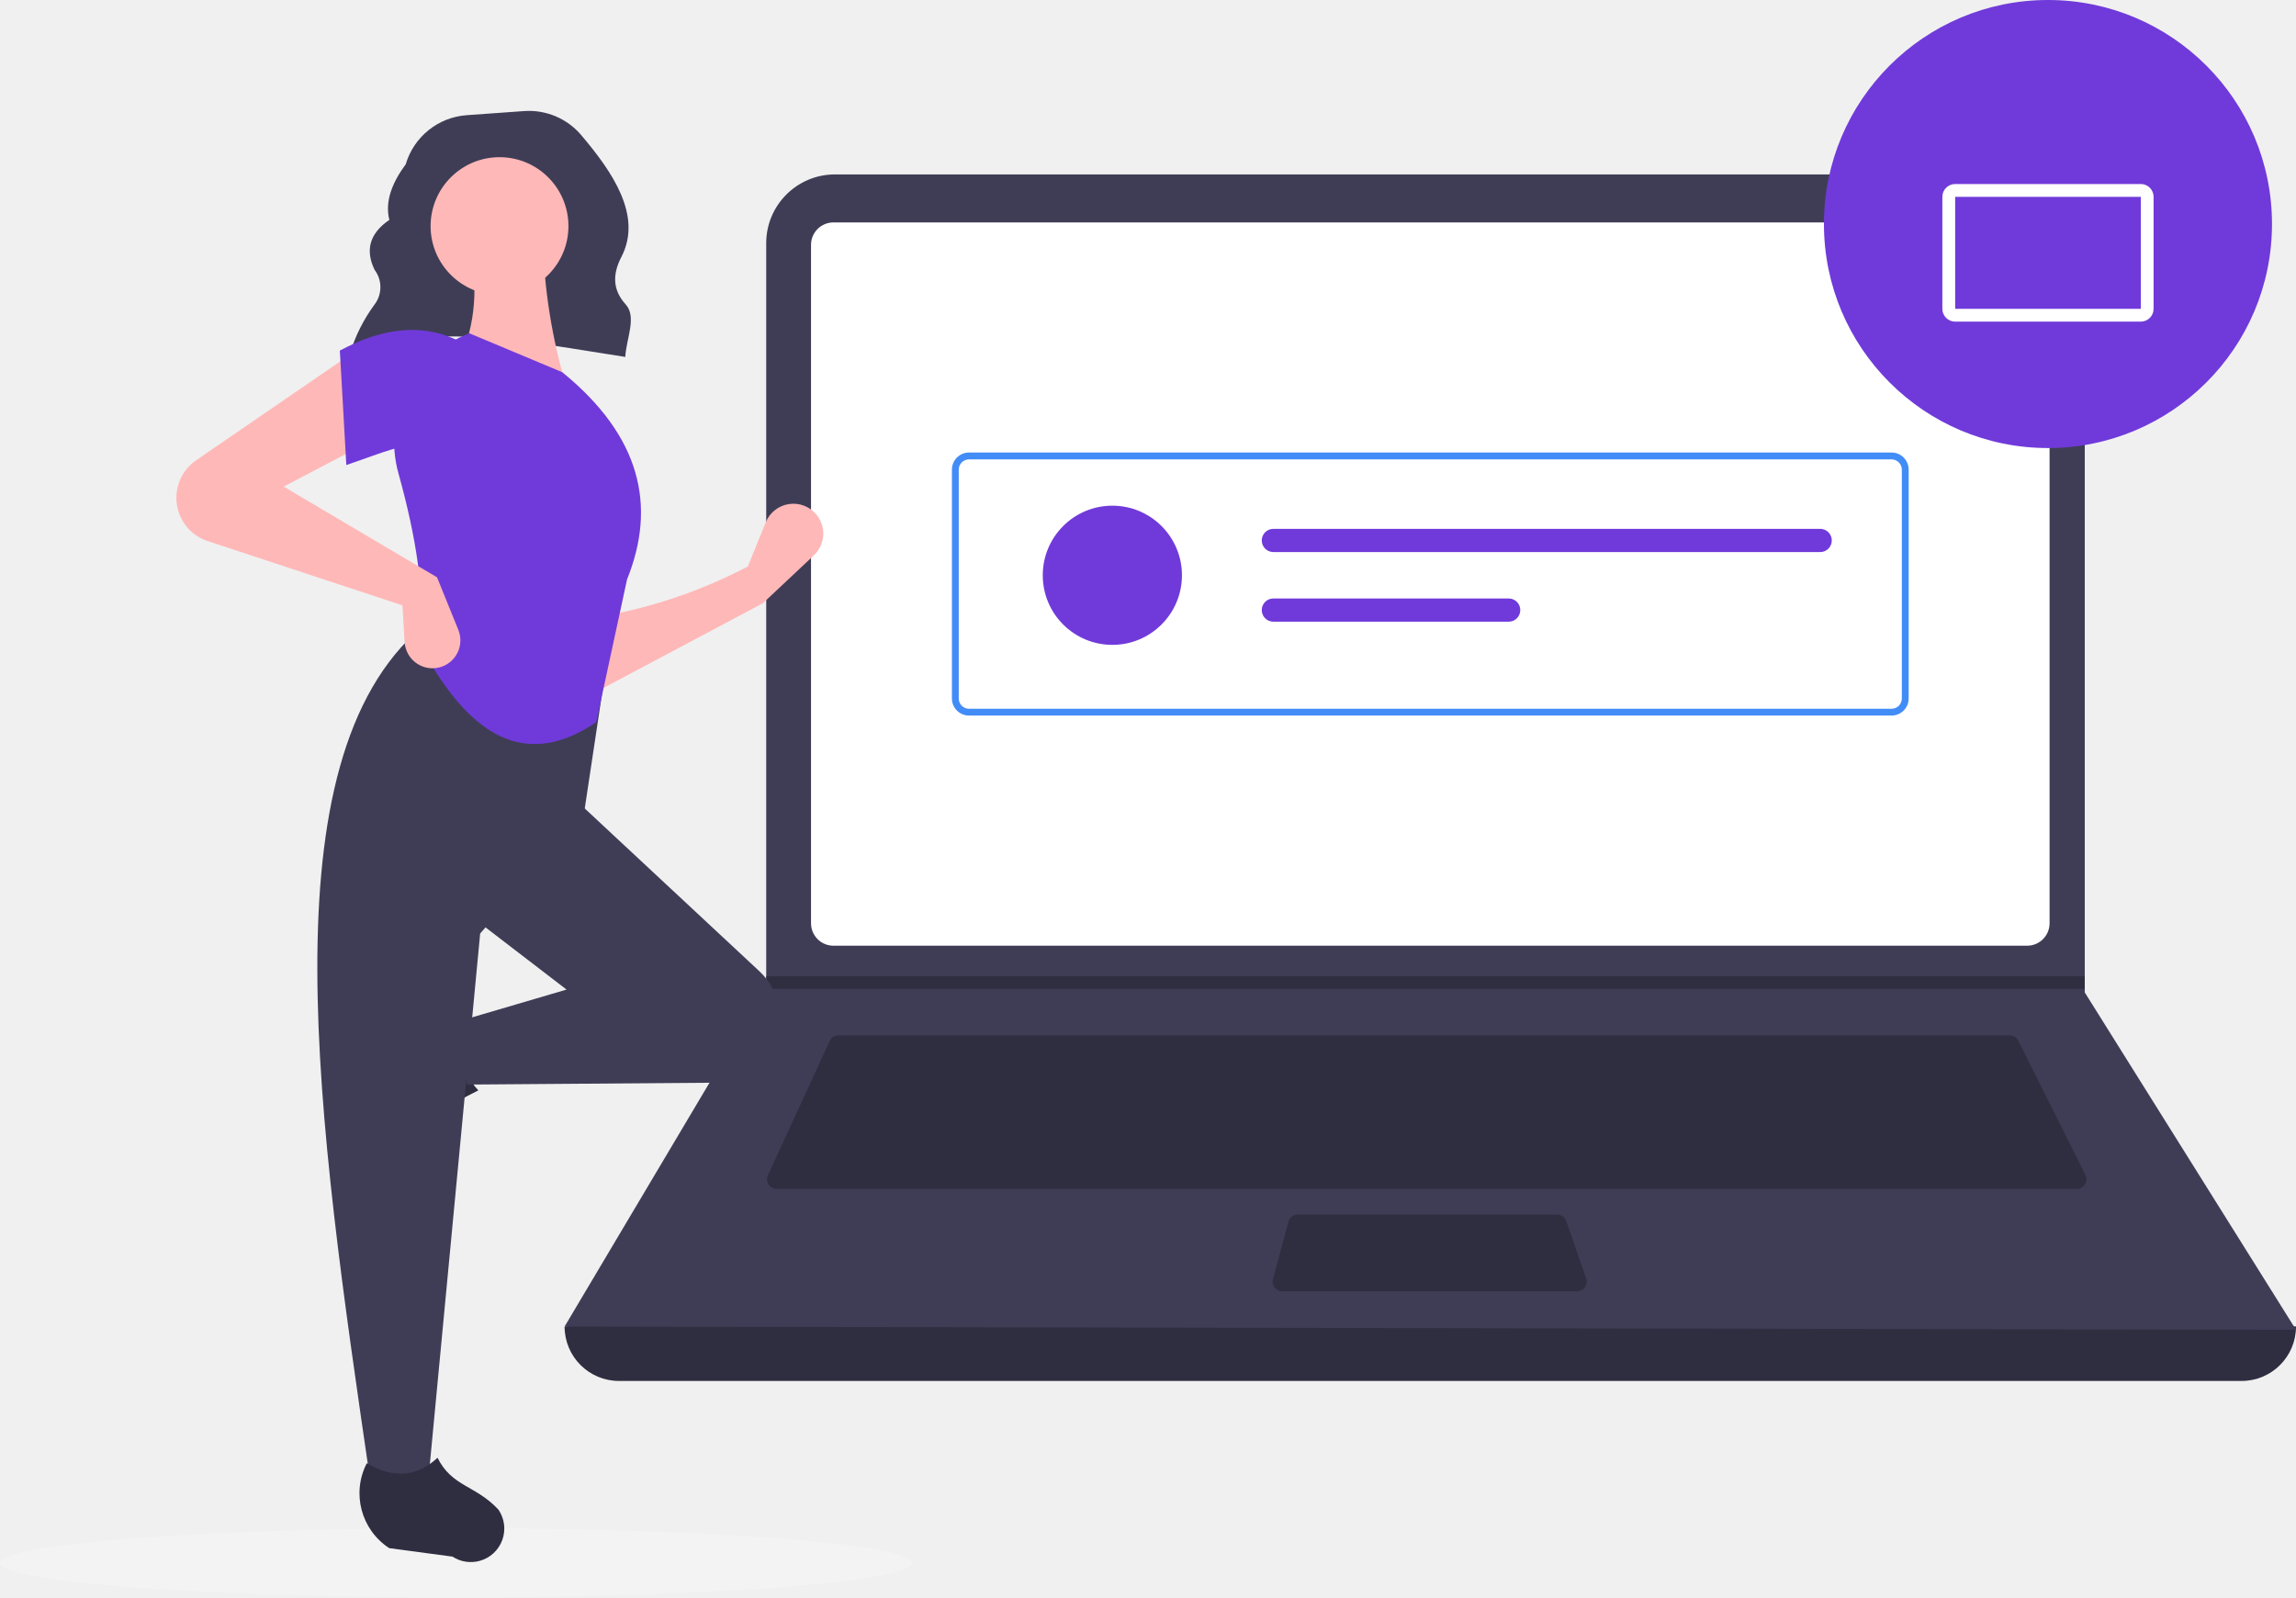
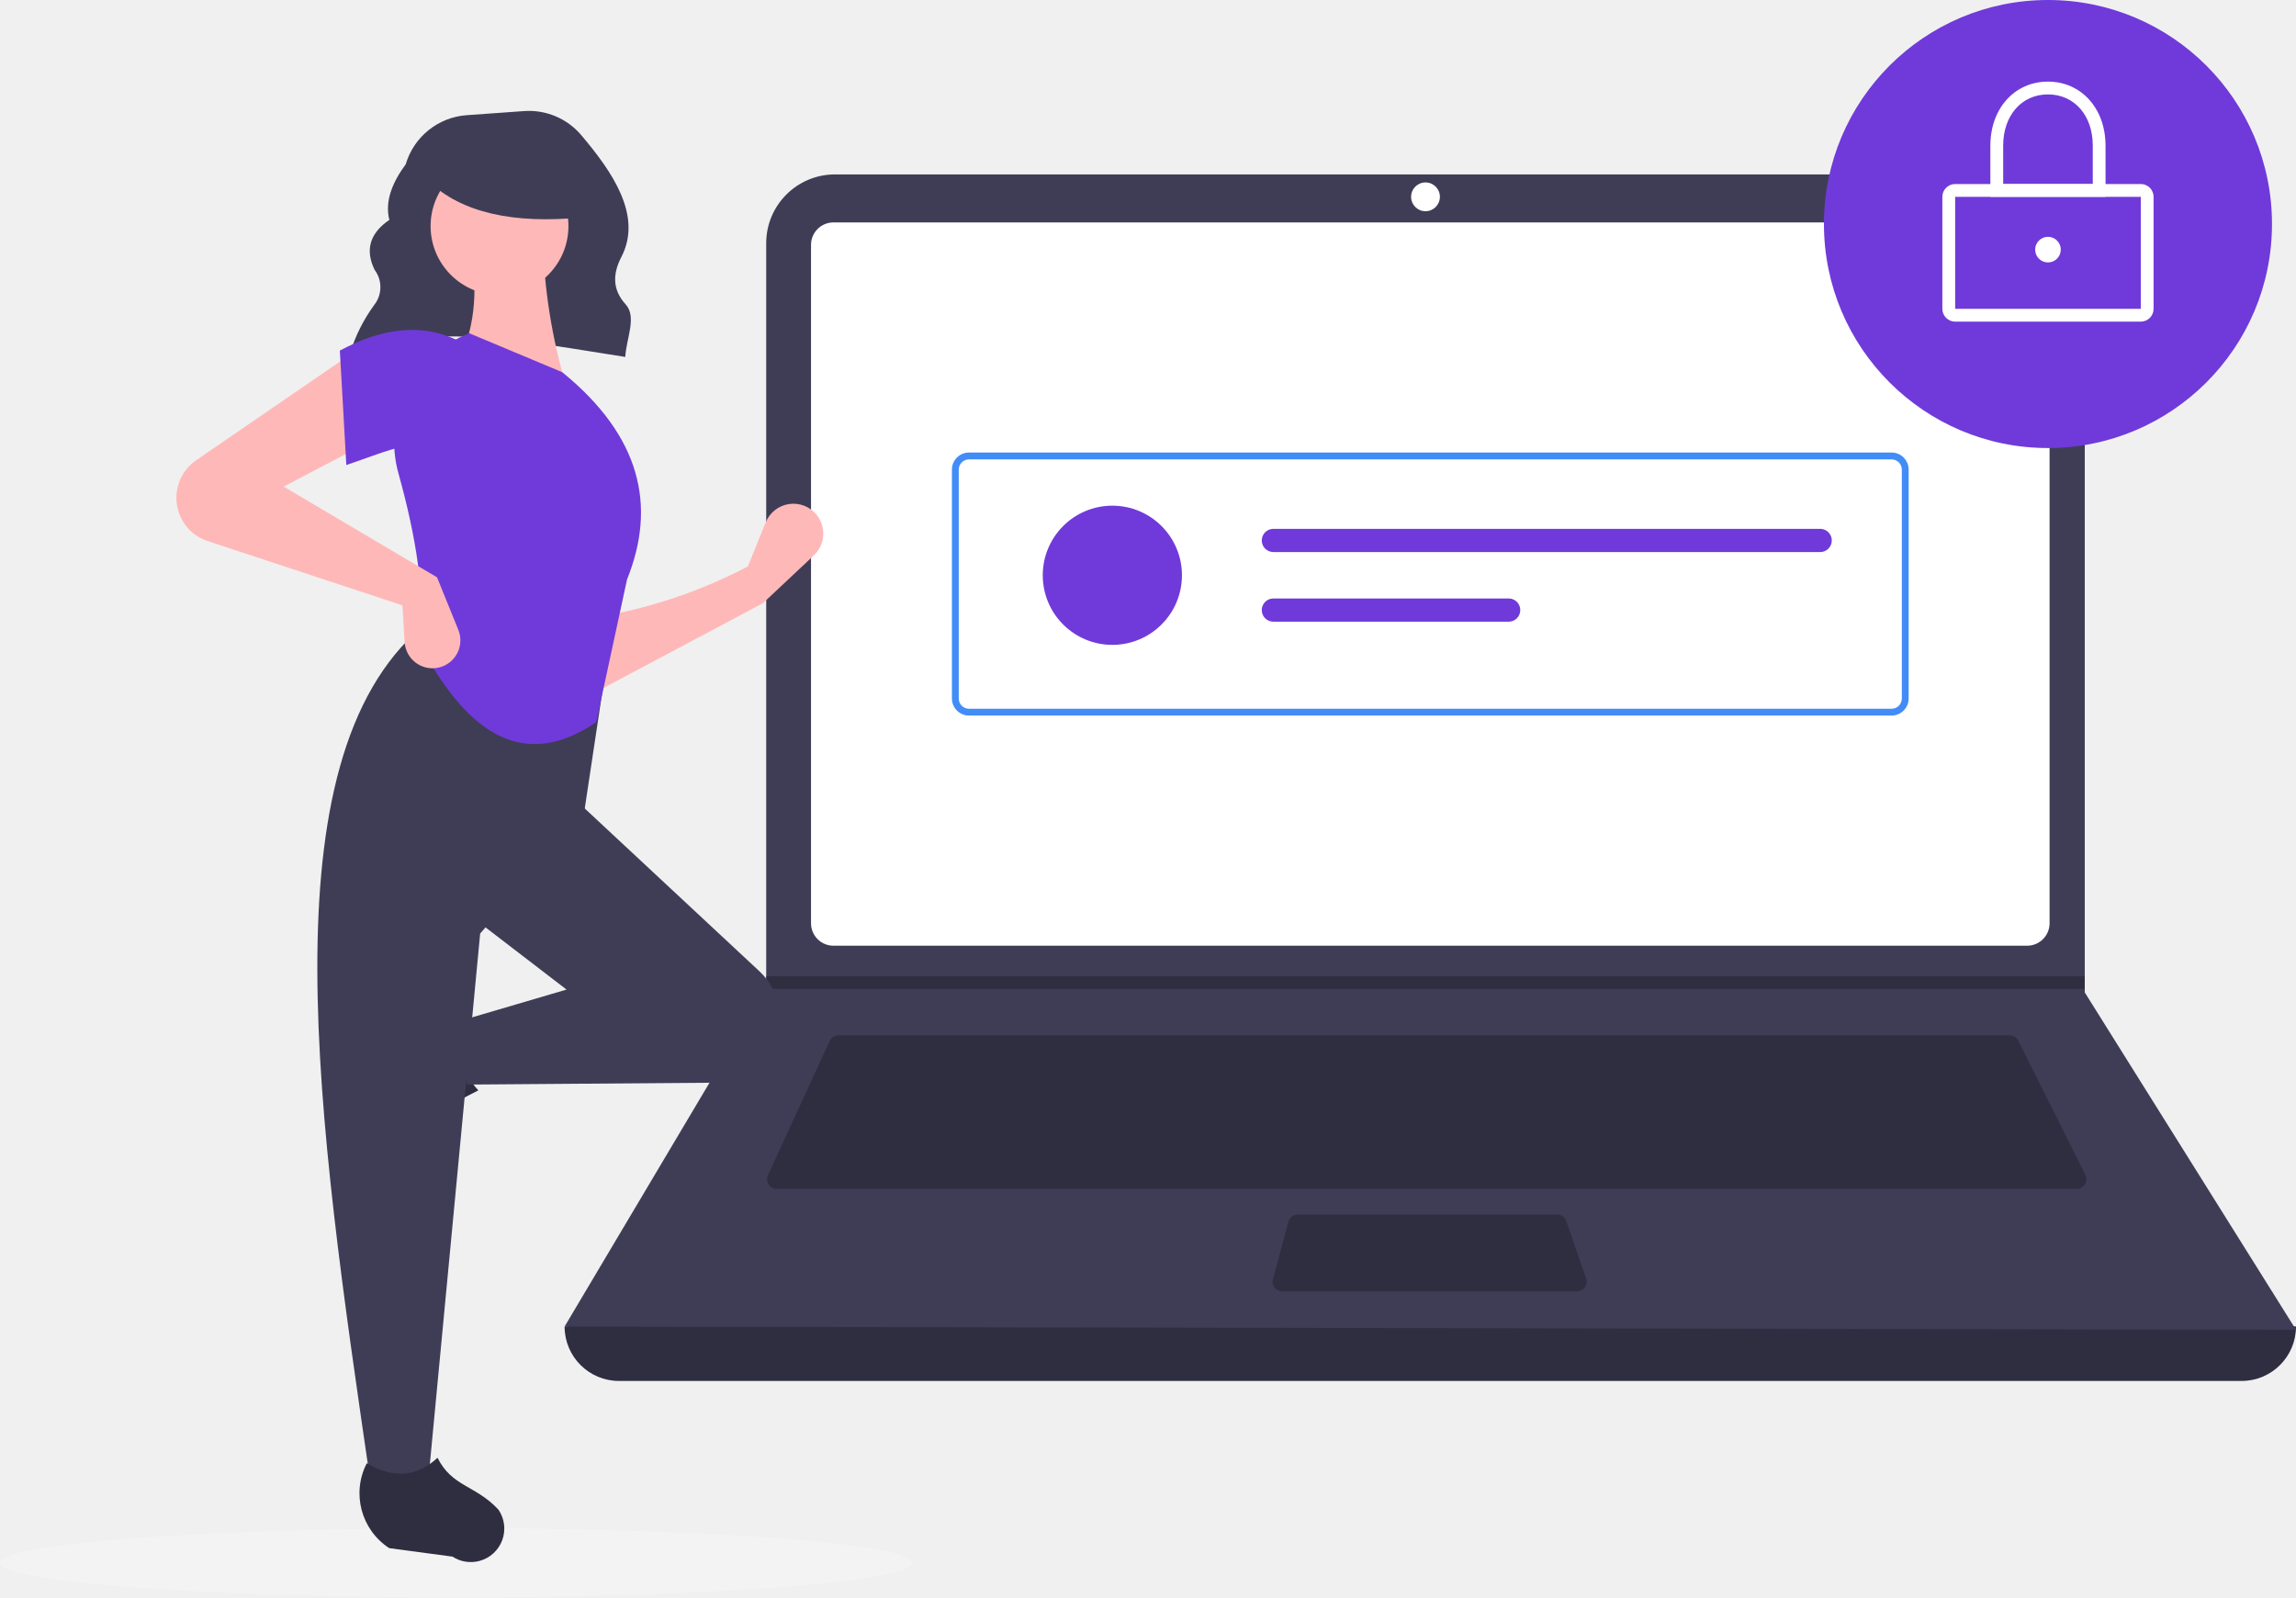
<svg xmlns="http://www.w3.org/2000/svg" width="319.007" height="221.95" viewBox="0 0 319.007 221.95">
-   <g id="picture" transform="translate(-303 -232)">
+   <g id="picture-icon" transform="translate(-303 -232)">
    <ellipse id="Ellipse_1" data-name="Ellipse 1" cx="63.364" cy="4.807" rx="63.364" ry="4.807" transform="translate(303 444.336)" fill="rgba(255,255,255,0.22)" />
    <path id="Path_1" data-name="Path 1" d="M324.272,246.275c11.061-4.7,24.838-1.724,38.293.345.125-2.505,1.643-5.555.053-7.3-1.931-2.124-1.754-4.355-.591-6.6,2.972-5.738-1.286-11.845-5.585-16.922a9.522,9.522,0,0,0-7.947-3.336l-7.964.569a9.538,9.538,0,0,0-8.469,6.817h0c-1.9,2.586-2.919,5.165-2.279,7.731-2.848,1.947-3.327,4.3-2.047,6.945a3.992,3.992,0,0,1-.049,4.87,22.483,22.483,0,0,0-3.343,6.64Z" transform="translate(27.312 34.972)" fill="#3f3d56" />
    <path id="Path_2" data-name="Path 2" d="M631.5,629.281H406.059a7.559,7.559,0,0,1-7.559-7.559h0q122.585-14.247,240.562,0h0a7.559,7.559,0,0,1-7.559,7.559Z" transform="translate(-17.056 -205.409)" fill="#2f2e41" />
    <path id="Path_3" data-name="Path 3" d="M639.062,394.9,398.5,394.455l27.88-46.912.133-.222V243.933a9.555,9.555,0,0,1,9.557-9.556H600.159a9.555,9.555,0,0,1,9.556,9.557v104.1Z" transform="translate(-17.056 21.857)" fill="#3f3d56" />
    <path id="Path_4" data-name="Path 4" d="M486.725,250.957a3.116,3.116,0,0,0-3.113,3.113v94.268a3.116,3.116,0,0,0,3.113,3.113H652.584a3.116,3.116,0,0,0,3.113-3.113V254.069a3.116,3.116,0,0,0-3.113-3.113Z" transform="translate(-67.929 11.947)" fill="#fff" />
    <path id="Path_5" data-name="Path 5" d="M478.331,531.718a1.338,1.338,0,0,0-1.212.776l-8.591,18.676a1.334,1.334,0,0,0,1.212,1.892H650.4a1.334,1.334,0,0,0,1.193-1.931l-9.338-18.676a1.327,1.327,0,0,0-1.193-.737Z" transform="translate(-58.84 -155.87)" fill="#2f2e41" />
+     <circle id="Ellipse_2" data-name="Ellipse 2" cx="2.001" cy="2.001" r="2.001" transform="translate(499.058 257.346)" fill="#fff" />
    <path id="Path_6" data-name="Path 6" d="M646.516,593.619a1.336,1.336,0,0,0-1.288.987l-2.155,8a1.334,1.334,0,0,0,1.288,1.681h40.982a1.334,1.334,0,0,0,1.26-1.77l-2.77-8a1.335,1.335,0,0,0-1.261-.9Z" transform="translate(-163.215 -192.869)" fill="#2f2e41" />
    <path id="Path_7" data-name="Path 7" d="M447.64,337.135v1.779H264.306l.138-.222v-1.556Z" transform="translate(145.019 30.487)" fill="#2f2e41" />
    <circle id="Ellipse_3" data-name="Ellipse 3" cx="31.126" cy="31.126" r="31.126" transform="translate(556.419 232)" fill="#703ada" />
    <path id="Path_8" data-name="Path 8" d="M901.927,256.813h-25.79a1.78,1.78,0,0,1-1.779-1.779V239.471a1.781,1.781,0,0,1,1.779-1.779h25.79a1.781,1.781,0,0,1,1.779,1.779v15.563A1.78,1.78,0,0,1,901.927,256.813Zm-25.79-17.342v15.563h25.792V239.471Z" transform="translate(-301.486 19.876)" fill="#fff" />
+     <path id="Path_9" data-name="Path 9" d="M906.946,218.329H890.938v-7.115c0-5.153,3.366-8.893,8-8.893s8,3.74,8,8.893Zm-14.229-1.779h12.451v-5.336c0-4.189-2.56-7.115-6.225-7.115s-6.225,2.926-6.225,7.115Z" transform="translate(-311.396 41.018)" fill="#fff" />
+     <circle id="Ellipse_4" data-name="Ellipse 4" cx="1.779" cy="1.779" r="1.779" transform="translate(585.767 264.905)" fill="#fff" />
    <path id="Path_10" data-name="Path 10" d="M662.835,366.985H534.653a2.377,2.377,0,0,1-2.374-2.374v-31.8a2.377,2.377,0,0,1,2.374-2.374H662.835a2.376,2.376,0,0,1,2.374,2.374v31.8A2.377,2.377,0,0,1,662.835,366.985ZM534.653,331.391a1.426,1.426,0,0,0-1.424,1.424v31.8a1.426,1.426,0,0,0,1.424,1.424H662.835a1.426,1.426,0,0,0,1.424-1.424v-31.8a1.426,1.426,0,0,0-1.424-1.424Z" transform="translate(-97.019 -35.563)" fill="#428cf7" />
    <circle id="Ellipse_5" data-name="Ellipse 5" cx="9.669" cy="9.669" r="9.669" transform="translate(447.882 302.261)" fill="#703ada" />
    <path id="Path_11" data-name="Path 11" d="M640.808,356.8a1.612,1.612,0,0,0,0,3.223h75.974a1.612,1.612,0,1,0,0-3.223Z" transform="translate(-160.926 -51.32)" fill="#703ada" />
    <path id="Path_12" data-name="Path 12" d="M640.808,380.842a1.612,1.612,0,0,0,0,3.223H673.5a1.612,1.612,0,1,0,0-3.223Z" transform="translate(-160.926 -65.688)" fill="#703ada" />
-     <path id="Path_13" data-name="Path 13" d="M431.369,361.935l-23.7,12.6-.3-10.5a70.175,70.175,0,0,0,21.9-7.2l2.478-6.123a4.15,4.15,0,0,1,7.055-1.077h0a4.151,4.151,0,0,1-.365,5.66Z" transform="translate(-22.36 -46.13)" fill="#ffb8b8" />
+     <path id="Path_13" data-name="Path 13" d="M431.369,361.935l-23.7,12.6-.3-10.5a70.175,70.175,0,0,0,21.9-7.2l2.478-6.123a4.15,4.15,0,0,1,7.055-1.077h0a4.151,4.151,0,0,1-.365,5.66Z" transform="translate(-22.359 -46.13)" fill="#ffb8b8" />
    <path id="Path_14" data-name="Path 14" d="M322.854,539.662h0a4.656,4.656,0,0,1,.591-3.767l5.205-7.988a9.1,9.1,0,0,1,11.8-3.113h0c-2.188,3.724-1.883,6.99.755,9.829a47.32,47.32,0,0,0-11.238,7.661,4.656,4.656,0,0,1-7.115-2.622Z" transform="translate(28.257 -151.123)" fill="#2f2e41" />
    <path id="Path_15" data-name="Path 15" d="M404.817,485.307h0a8.932,8.932,0,0,1-7.591,4.336l-34.58.262-1.5-8.7,15.3-4.5-12.9-9.9,14.1-16.5,25.605,23.865A8.932,8.932,0,0,1,404.817,485.307Z" transform="translate(5.271 -107.212)" fill="#3f3d56" />
    <path id="Path_16" data-name="Path 16" d="M328.53,509.141h-8.1c-7.271-49.841-14.673-99.822,7.2-118.477l25.795,4.2-3.3,21.9-14.4,16.5Z" transform="translate(33.989 -71.559)" fill="#3f3d56" />
    <path id="Path_17" data-name="Path 17" d="M344.348,691.955h0a4.656,4.656,0,0,1-3.767-.591l-8.793-1.182a9.1,9.1,0,0,1-3.114-11.8h0c3.724,2.187,6.99,1.882,9.829-.756,2.006,4.05,5.31,3.8,8.467,7.215a4.656,4.656,0,0,1-2.622,7.115Z" transform="translate(25.289 -243.082)" fill="#2f2e41" />
    <path id="Path_18" data-name="Path 18" d="M376.889,277.151l-15-3.6c2.491-5.1,2.7-10.771,1.5-16.8l10.2-.3A78.3,78.3,0,0,0,376.889,277.151Z" transform="translate(4.826 8.661)" fill="#ffb8b8" />
    <path id="Path_19" data-name="Path 19" d="M367.7,343.283c-10.917,7.439-18.631.255-24.518-10.831.818-6.783-.507-14.9-2.959-23.721a16.147,16.147,0,0,1,9.858-19.471h0l12.9,5.4c10.951,8.927,13.107,18.6,9,28.794Z" transform="translate(18.141 -10.948)" fill="#703ada" />
    <path id="Path_20" data-name="Path 20" d="M291.331,308.27l-12,6.3,21.3,12.6,2.963,7.309a3.877,3.877,0,0,1-2.329,5.121h0a3.877,3.877,0,0,1-5.134-3.437l-.3-5.094-27.067-8.932a6.329,6.329,0,0,1-3.972-3.867h0a6.329,6.329,0,0,1,2.375-7.363l21.765-14.932Z" transform="translate(63.088 -14.959)" fill="#ffb8b8" />
    <path id="Path_21" data-name="Path 21" d="M337.08,304.764c-5-2.193-9.554.189-15.3,2.1l-.9-15.9c5.7-3.04,11.14-3.859,16.2-1.5Z" transform="translate(29.337 -10.254)" fill="#703ada" />
    <circle id="Ellipse_6" data-name="Ellipse 6" cx="9.575" cy="9.575" r="9.575" transform="translate(362.828 253.84)" fill="#ffb8b8" />
+     <path id="Path_22" data-name="Path 22" d="M372.821,236.458c-9.48.929-16.7-.622-21.321-5.037v-3.555h20.516Z" transform="translate(11.037 25.749)" fill="#3f3d56" />
  </g>
</svg>
